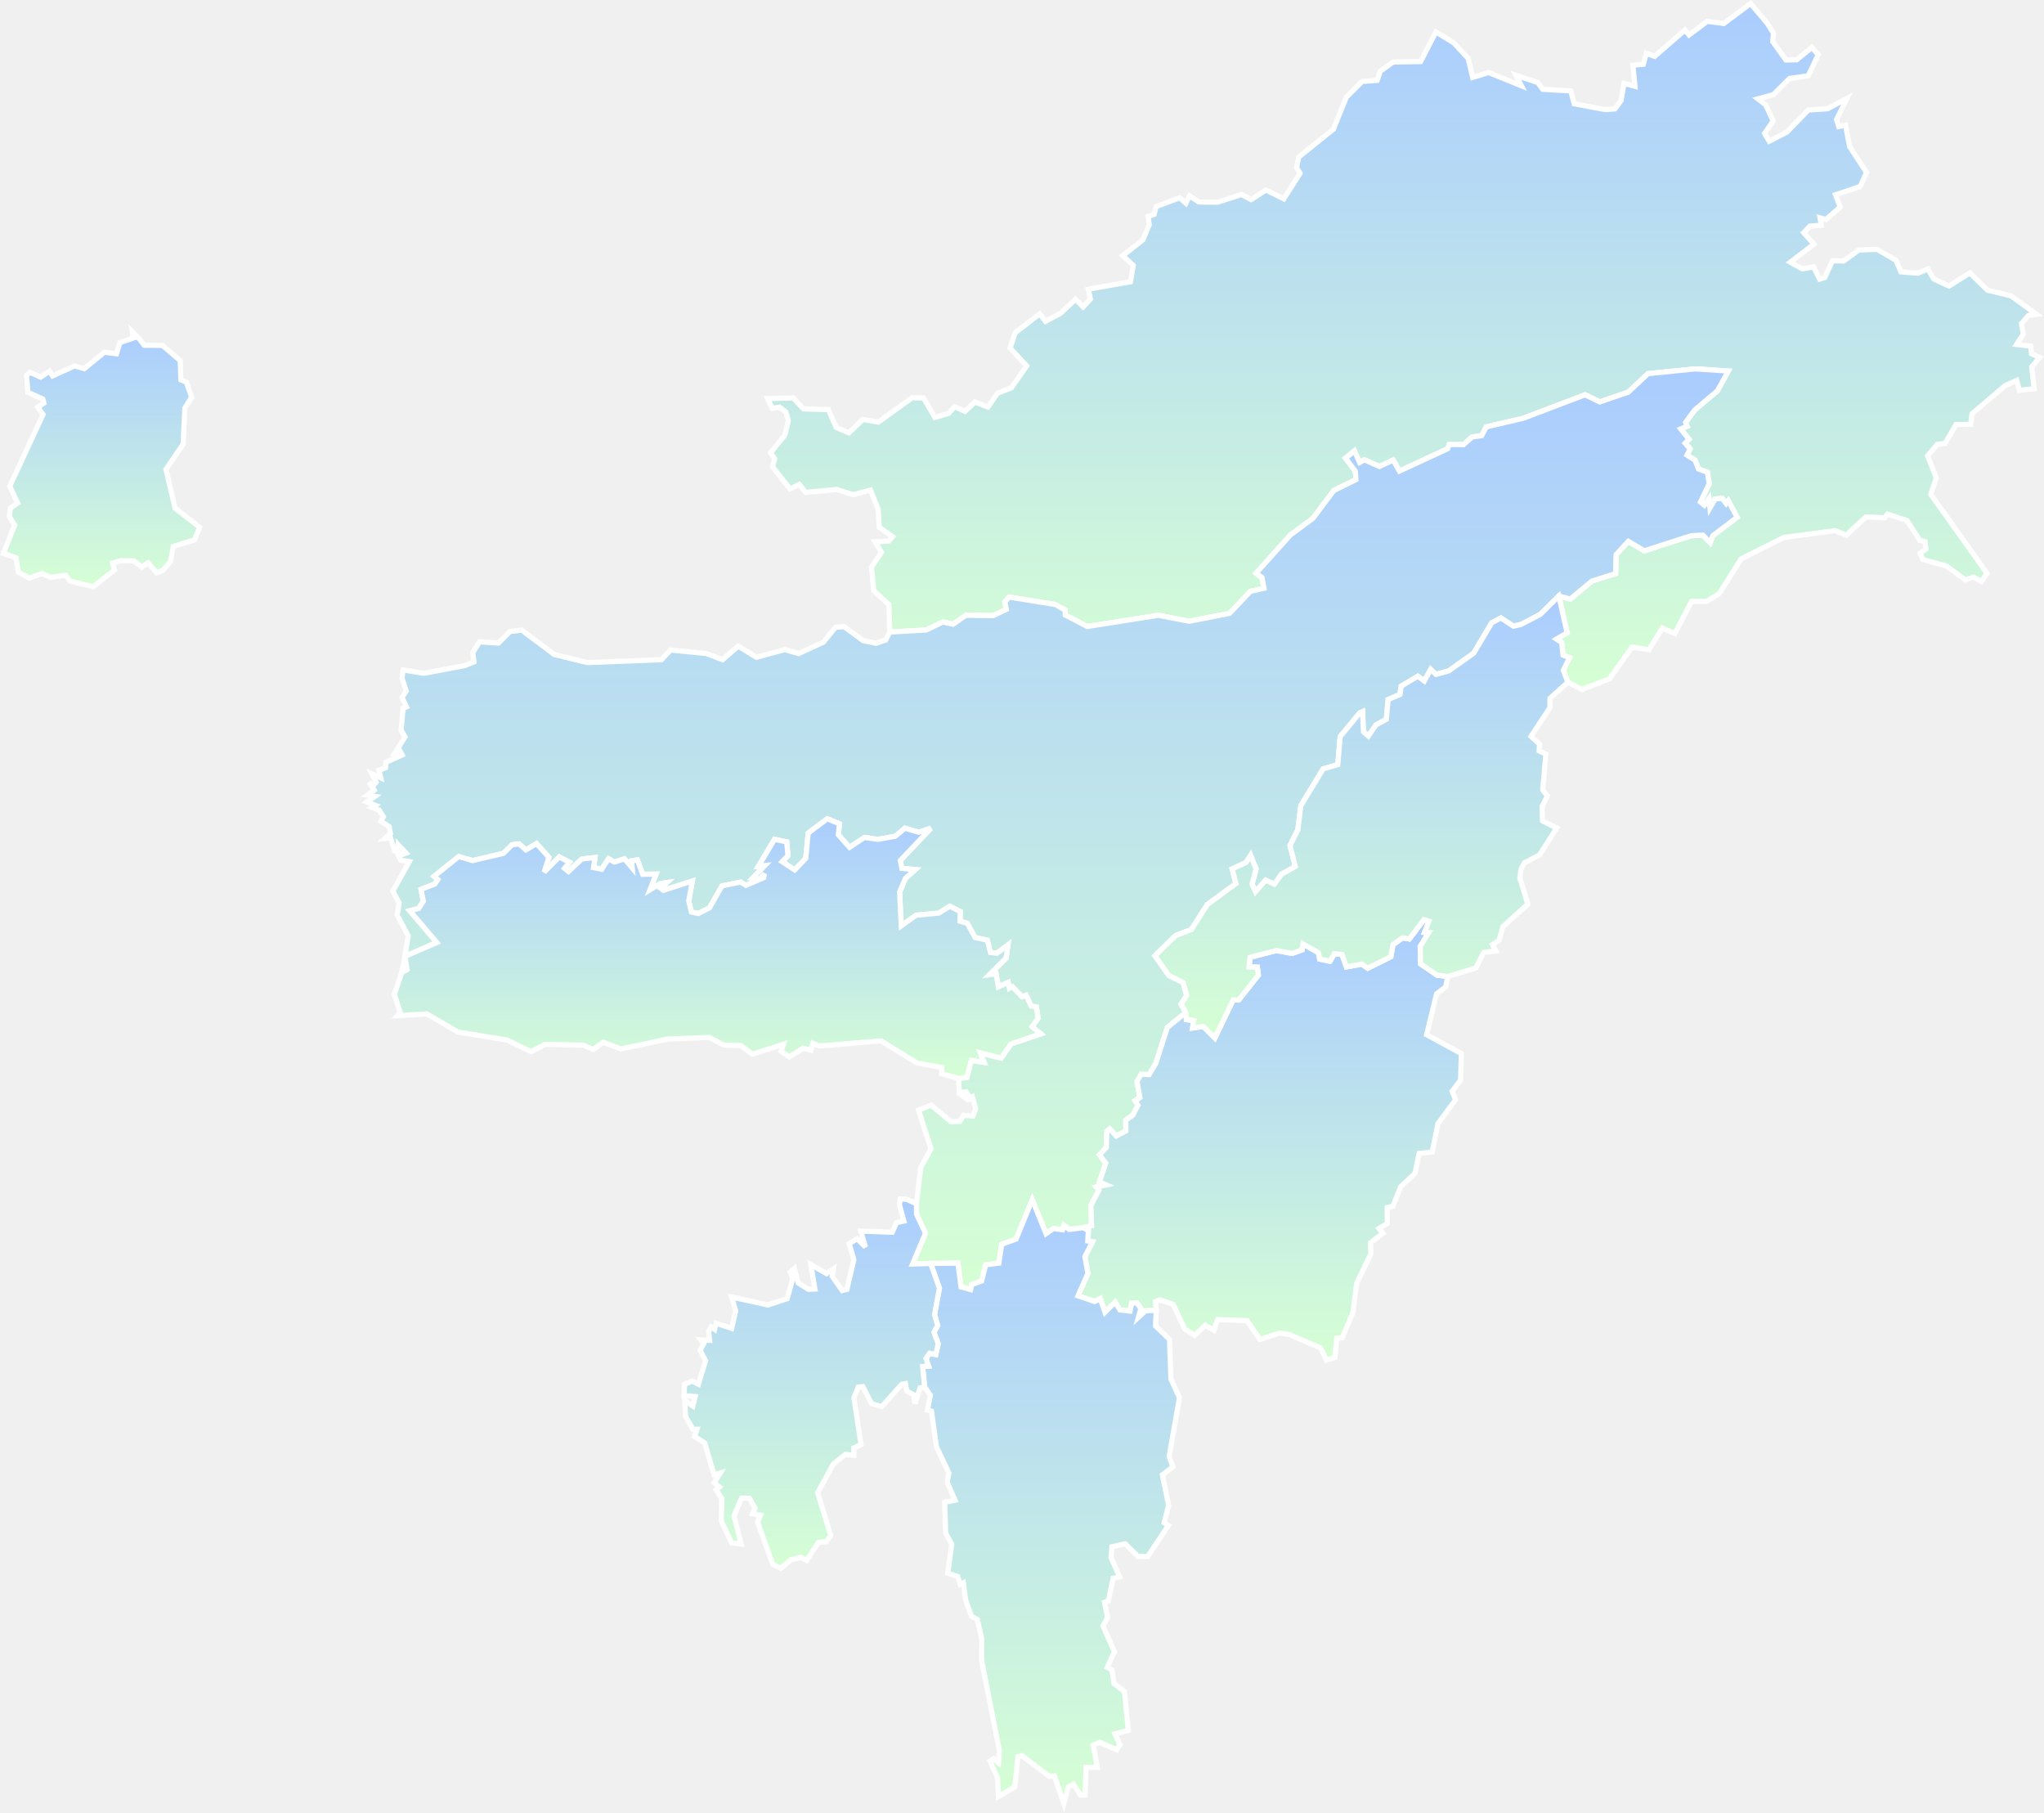
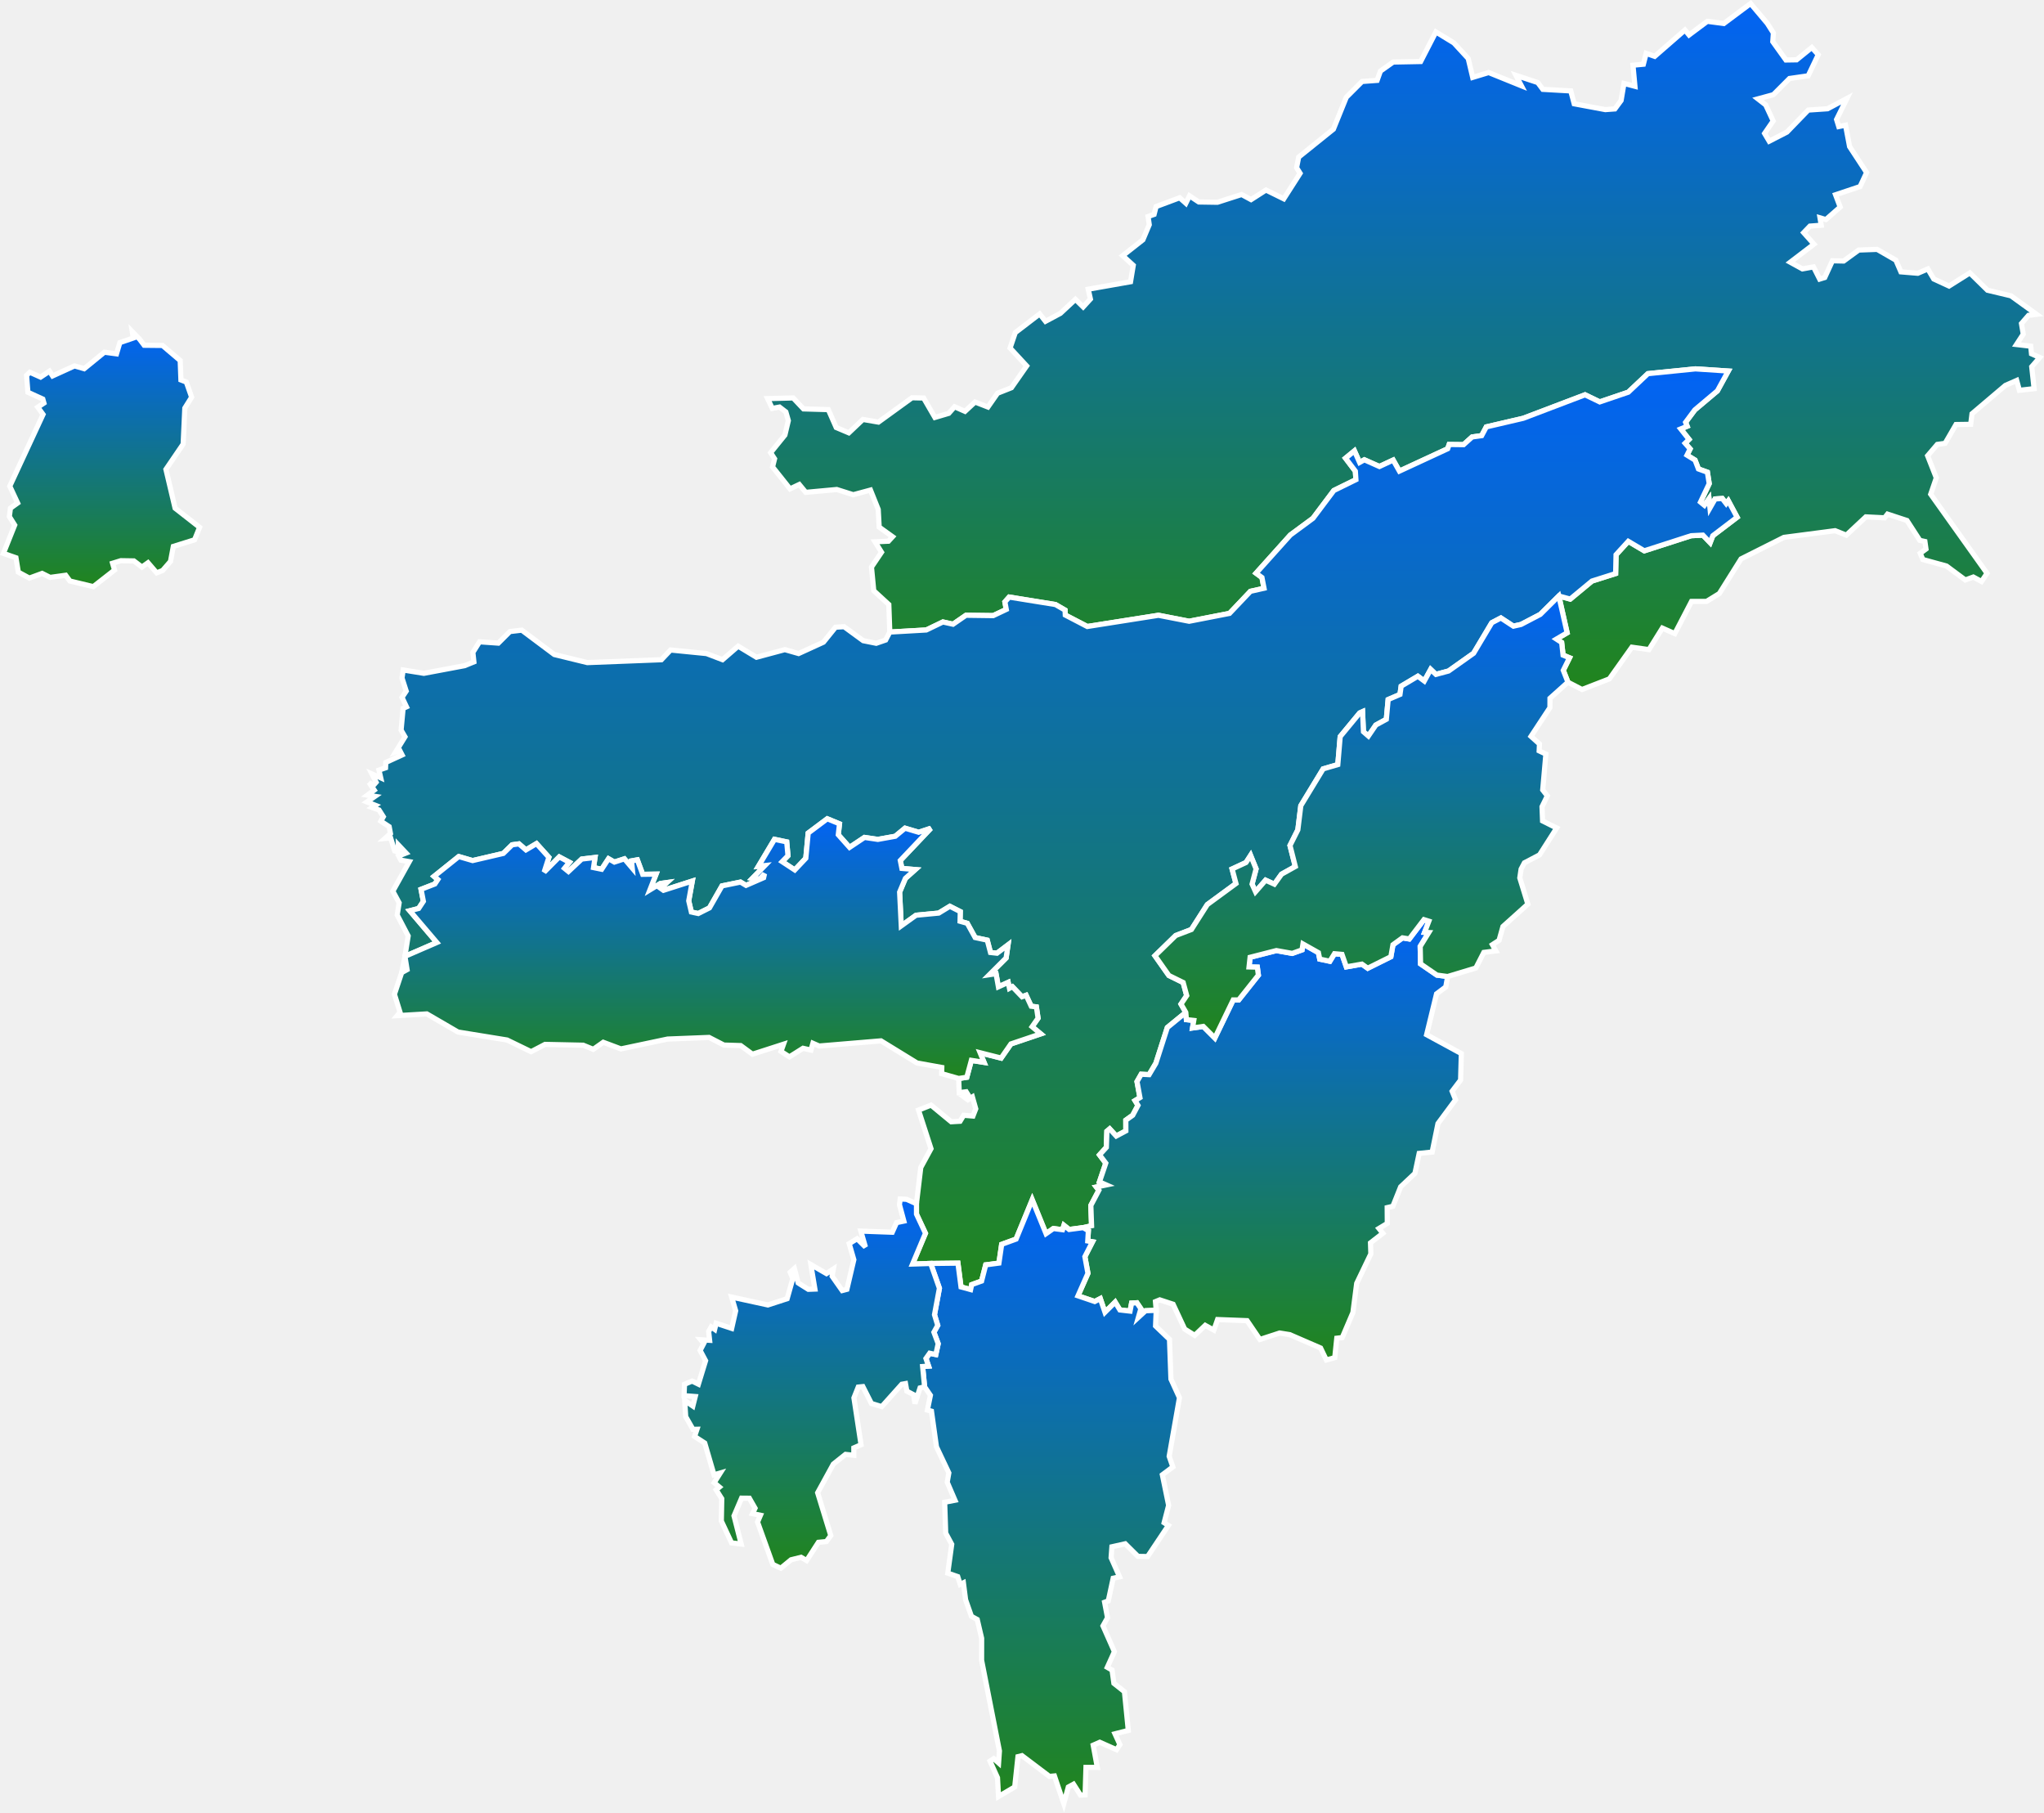
<svg xmlns="http://www.w3.org/2000/svg" xmlns:ns1="http://amcharts.com/ammap" version="1.1" id="svg1" viewBox="0 0 197.475 175.076">
  <defs id="defs1">
    <style type="text/css" id="style1">
      .land {
        /* Use the fill attribute to reference the gradient */
        fill: url(#landGradient);
        fill-opacity: 1;
        stroke: white;
        stroke-opacity: 1;
        stroke-width: 0.5;
        transition: fill 0.3s ease-in-out; /* Add a smooth transition for the hover effect */
      }
      .land:hover {
        fill: #ffff; /* Change the fill color on hover */
        fill-opacity: 1;
        stroke: white;
        stroke-opacity: 1;
        stroke-width: 0.5;
      }
    </style>
    <ns1:ammap projection="mercator" leftLongitude="68.19" topLatitude="37.054" rightLongitude="97.42" bottomLatitude="6.746" />
    <linearGradient id="landGradient" x1="0%" y1="0%" x2="0%" y2="100%">
-       <stop offset="0%" stop-color="#aaccff" stop-opacity="1" />
-       <stop offset="100%" stop-color="#d6ffd4" stop-opacity="1" />
+       <stop offset="0%" stop-color="#0263f5" stop-opacity="1" />
+       <stop offset="100%" stop-color="#21851c" stop-opacity="1" />
    </linearGradient>
  </defs>
  <g id="g1" transform="translate(-414.8528,-290.4187)">
    <path id="IN-AR" title="Arunachal Pradesh" class="land" d="m 585.597,292.679 0.586,0.923 -0.057,0.841 1.267,1.77 1.034,-0.016 1.469,-1.19 0.621,0.696 -0.973,2.039 -1.803,0.259 -1.561,1.563 -1.49,0.405 0.751,0.583 0.722,1.549 -0.829,1.205 0.445,0.751 1.713,-0.878 2.06,-2.129 1.865,-0.127 1.871,-0.993 -1,2.03 0.212,0.683 0.654,-0.134 0.39,2.067 1.644,2.509 -0.628,1.353 -2.37,0.793 0.447,1.187 -1.382,1.211 -0.568,-0.17 0.119,0.718 -1.089,0.082 -0.606,0.63 0.991,1.113 -2.287,1.745 1.174,0.645 1.07,-0.193 0.596,1.178 0.491,-0.153 0.742,-1.616 1.087,0.022 1.452,-1.06 1.779,-0.064 1.81,1.043 0.488,1.129 1.63,0.135 0.971,-0.416 0.571,0.968 1.478,0.681 2.011,-1.265 1.703,1.671 2.264,0.539 2.48,1.791 -0.774,0.095 -0.687,0.791 0.172,1.026 -0.653,1.002 1.376,0.162 0.074,0.735 0.798,0.354 -0.776,0.895 0.229,2.116 -1.421,0.162 -0.261,-0.953 -1.092,0.481 -3.224,2.735 -0.127,1.023 -1.421,0.019 -1.053,1.817 -0.752,0.104 -0.936,1.096 0.839,2.132 -0.541,1.582 5.44,7.636 -0.53,0.795 -0.792,-0.431 -0.775,0.283 -1.819,-1.347 -2.282,-0.628 -0.257,-0.601 0.558,-0.413 -0.103,-0.728 -0.489,-0.107 -1.243,-1.92 -1.88,-0.616 -0.282,0.356 -1.812,-0.09 -1.888,1.767 -1.08,-0.433 -4.949,0.647 -4.142,2.08 -2.098,3.346 -1.236,0.76 -1.45,10e-4 -1.615,3.106 -1.202,-0.53 -1.294,2.077 -1.649,-0.233 -2.175,3.059 -2.644,1.026 -1.359,-0.706 v 0 l -0.449,-1.143 0.601,-1.213 -0.623,-0.257 -0.136,-1.221 -0.505,-0.33 1.033,-0.607 -0.803,-3.554 v 0 l 1.104,0.297 2.101,-1.742 2.285,-0.723 0.041,-1.82 1.182,-1.293 1.547,0.916 4.526,-1.457 1.134,-0.058 0.701,0.73 0.261,-0.675 2.344,-1.782 -0.85,-1.586 -0.204,0.267 -0.38,-0.491 -0.692,0.044 -0.498,0.871 -0.092,-0.892 -0.445,0.632 -0.377,-0.309 0.842,-1.781 -0.173,-1.105 -0.868,-0.314 -0.328,-0.855 -0.776,-0.48 0.3,-0.601 -0.482,-0.549 0.377,-0.37 -0.801,-1.012 0.62,-0.257 -0.153,-0.381 0.893,-1.201 2.18,-1.837 1.05,-1.915 -3.173,-0.209 -4.587,0.462 -1.901,1.791 -2.755,0.937 -1.42,-0.686 -5.971,2.269 -3.568,0.83 -0.449,0.846 -0.922,0.128 -0.825,0.742 -1.393,-0.015 -0.144,0.413 -4.663,2.159 -0.602,-1.066 -1.329,0.619 -1.455,-0.647 -0.46,0.257 -0.498,-1.118 -0.86,0.707 0.949,1.255 0.054,0.818 -2.132,1.045 -2.016,2.686 -2.185,1.613 -3.313,3.69 0.569,0.417 0.2,1.037 -1.31,0.297 -2.023,2.132 -3.903,0.76 -2.96,-0.577 -6.879,1.084 -2.126,-1.107 -0.023,-0.477 -0.926,-0.538 -4.469,-0.721 -0.416,0.467 0.133,0.726 -1.26,0.598 -2.63,-0.033 -1.253,0.865 -0.977,-0.217 -1.605,0.773 -3.528,0.201 v 0 l -0.095,-2.66 -1.456,-1.335 -0.218,-2.281 0.97,-1.435 -0.63,-1.008 1.299,-0.058 0.397,-0.432 -1.294,-0.929 -0.091,-1.709 -0.748,-1.868 -1.661,0.449 -1.599,-0.504 -2.993,0.275 -0.627,-0.76 -0.893,0.423 -1.688,-2.121 0.196,-0.782 -0.385,-0.59 1.382,-1.706 0.332,-1.393 -0.24,-0.839 -0.614,-0.471 -0.698,0.13 -0.451,-0.947 2.47,-0.064 0.997,1.059 2.4,0.069 0.761,1.728 1.218,0.514 1.363,-1.292 1.498,0.256 3.244,-2.351 1.123,0.025 1.088,1.876 1.336,-0.395 0.566,-0.637 1.006,0.443 0.972,-0.9 1.243,0.482 0.928,-1.331 1.343,-0.532 1.471,-2.105 -1.602,-1.731 0.503,-1.487 2.358,-1.806 0.561,0.714 1.441,-0.77 1.45,-1.352 0.75,0.733 0.699,-0.764 -0.212,-0.948 4.089,-0.722 0.263,-1.585 -1.023,-0.93 1.953,-1.536 0.614,-1.456 -0.113,-0.79 0.582,-0.208 0.193,-0.756 2.276,-0.851 0.598,0.532 0.354,-0.72 0.895,0.596 1.805,0.027 2.334,-0.749 0.913,0.493 1.441,-0.924 1.719,0.846 1.576,-2.464 -0.338,-0.541 0.202,-1.023 3.354,-2.698 1.247,-3.08 1.528,-1.527 1.448,-0.106 0.322,-0.897 1.233,-0.874 2.652,-0.05 1.472,-2.858 1.735,1.058 1.388,1.509 0.432,1.825 1.545,-0.469 3.161,1.28 -0.529,-1.011 2.111,0.697 0.489,0.656 2.7,0.153 0.33,1.244 3.007,0.561 0.925,-0.068 0.6,-0.814 0.279,-1.649 1.057,0.278 -0.191,-2.036 1.007,-0.095 0.271,-1.047 0.823,0.287 2.922,-2.545 0.394,0.479 1.766,-1.317 1.597,0.21 2.584,-1.929 z" />
    <path id="IN-AS" title="Assam" class="land" d="m 453.975,382.794 0.206,1.282 -0.521,0.291 v 0 z m 46.843,-31.323 3.527,-0.202 1.605,-0.773 0.977,0.217 1.253,-0.865 2.63,0.034 1.261,-0.598 -0.133,-0.726 0.415,-0.467 4.47,0.721 0.926,0.538 0.023,0.477 2.126,1.107 6.879,-1.084 2.96,0.577 3.902,-0.76 2.023,-2.132 1.31,-0.297 -0.199,-1.037 -0.569,-0.417 3.313,-3.69 2.186,-1.612 2.016,-2.686 2.132,-1.046 -0.054,-0.818 -0.949,-1.255 0.86,-0.707 0.498,1.118 0.46,-0.257 1.455,0.647 1.329,-0.619 0.602,1.066 4.663,-2.159 0.145,-0.414 1.393,0.016 0.825,-0.742 0.922,-0.128 0.449,-0.845 3.567,-0.831 5.972,-2.269 1.42,0.686 2.755,-0.937 1.9,-1.791 4.588,-0.462 3.173,0.209 -1.05,1.915 -2.181,1.837 -0.893,1.202 0.152,0.38 -0.619,0.257 0.801,1.012 -0.377,0.37 0.481,0.549 -0.3,0.602 0.776,0.479 0.328,0.855 0.867,0.314 0.174,1.105 -0.843,1.78 0.377,0.309 0.445,-0.632 0.092,0.892 0.498,-0.871 0.692,-0.044 0.38,0.491 0.204,-0.267 0.85,1.586 -2.344,1.782 -0.261,0.676 -0.701,-0.73 -1.134,0.058 -4.526,1.458 -1.547,-0.916 -1.182,1.293 -0.041,1.82 -2.285,0.723 -2.102,1.742 -1.104,-0.297 v 0 l -1.789,1.777 -1.856,0.97 -0.747,0.167 -1.204,-0.791 -0.878,0.459 -1.759,2.95 -2.42,1.713 -1.22,0.326 -0.506,-0.481 -0.617,1.125 -0.62,-0.463 -1.614,0.958 -0.114,0.801 -1.143,0.492 -0.177,1.91 -1.012,0.551 -0.725,1.063 -0.474,-0.415 -0.086,-1.94 -0.273,0.123 -1.888,2.288 -0.23,2.703 -1.413,0.414 -2.16,3.555 -0.287,2.333 -0.759,1.513 0.514,2.03 -1.33,0.741 -0.694,0.966 -0.846,-0.387 -0.974,1.117 -0.334,-0.739 0.388,-1.467 -0.53,-1.304 -0.443,0.687 -1.344,0.624 0.373,1.407 -2.768,2.031 -1.536,2.409 -1.515,0.579 -2.005,1.954 1.343,1.907 1.381,0.679 0.342,1.263 -0.551,0.822 0.463,0.804 v 0 l -1.785,1.459 -1.108,3.452 -0.652,1.1 -0.763,-0.039 -0.405,0.709 0.284,1.549 -0.47,0.287 0.278,0.459 -0.506,0.953 -0.668,0.478 0.004,1.037 -0.93,0.493 -0.634,-0.689 -0.27,0.231 -0.054,1.556 -0.656,0.723 0.604,0.802 -0.613,1.813 0.661,0.29 -0.961,0.2 0.242,0.314 -0.772,1.467 0.071,1.963 -0.81,0.181 v 0 l -1.356,0.177 -0.506,-0.397 -0.133,0.422 -0.886,-0.115 -0.71,0.497 -1.334,-3.272 -1.561,3.797 -1.391,0.506 -0.266,1.812 -1.275,0.17 -0.4,1.563 -0.956,0.347 -0.104,0.476 -0.927,-0.252 -0.298,-2.299 -2.632,0.031 v 0 l -1.754,0.056 1.249,-2.971 -0.867,-1.853 -0.002,-1 v 0 l 0.417,-3.502 0.991,-1.82 -1.209,-3.73 1.212,-0.479 1.948,1.608 0.855,-0.05 0.353,-0.577 0.893,0.074 0.271,-0.696 -0.323,-1.147 -0.432,0.273 -0.348,-0.252 0.453,-0.084 -0.275,-0.438 -0.672,0.082 -0.054,-1.361 v 0 l 0.782,-0.122 0.44,-1.63 1.228,0.194 -0.383,-0.929 2.03,0.513 0.947,-1.365 2.879,-0.973 -0.832,-0.69 0.576,-0.825 -0.163,-1.09 -0.499,-0.063 -0.492,-1.06 -0.396,0.145 -0.929,-0.971 -0.286,0.156 -0.122,-0.576 -0.945,0.433 -0.229,-1.271 -0.643,0.097 1.617,-1.614 0.184,-1.264 -1.065,0.803 -0.629,-0.07 -0.312,-1.19 -1.171,-0.252 -0.759,-1.375 -0.697,-0.197 0.021,-0.935 -1.007,-0.511 -1.078,0.655 -2.189,0.208 -1.429,1.024 -0.159,-3.256 0.56,-1.329 0.955,-0.853 -1.294,-0.11 -0.153,-0.764 2.951,-3.112 -1.176,0.384 -1.316,-0.393 -0.945,0.779 -1.681,0.303 -1.293,-0.19 -1.443,0.962 -1.088,-1.22 0.118,-1.056 -1.183,-0.487 -1.843,1.38 -0.231,2.436 -1.065,1.127 -1.218,-0.799 0.562,-0.577 -0.122,-1.333 -1.179,-0.248 -1.553,2.603 0.622,-0.068 -1.185,1.214 0.691,0.087 0.459,-0.514 -0.09,0.388 -1.696,0.737 -0.534,-0.317 -1.786,0.368 -1.213,2.125 -1.083,0.543 -0.668,-0.142 -0.253,-1.081 0.347,-1.913 -2.788,0.894 -0.28,-0.197 0.6,-0.549 -0.616,0.088 -1.012,0.614 0.596,-1.522 -1.293,0.02 -0.518,-1.398 -0.562,0.102 0.067,0.691 -0.756,-0.89 -0.968,0.314 -0.563,-0.323 -0.666,1.016 -0.785,-0.16 0.144,-0.975 -1.284,0.151 -1.282,1.202 -0.383,-0.31 0.471,-0.583 -0.975,-0.518 -1.463,1.471 0.458,-1.431 -1.196,-1.325 -1.019,0.607 -0.673,-0.582 -0.66,0.089 -0.851,0.833 -2.969,0.693 -1.337,-0.389 -2.385,1.912 0.36,0.304 -0.285,0.433 -1.334,0.517 0.223,1.157 -0.455,0.691 -0.855,0.221 2.61,3.068 -3.081,1.338 v 0 l 0.316,-1.976 -1.059,-2.024 0.187,-1.174 -0.608,-1.126 1.588,-2.853 -0.814,-0.144 -0.209,-0.405 0.71,-0.282 -0.75,-0.795 0.004,0.682 -0.352,-0.09 -0.396,-1.262 -0.547,0.057 0.534,-0.48 -0.124,-0.661 -0.805,-0.531 0.242,-0.427 -0.414,-0.653 -0.673,-0.242 v 0 l 0.322,-0.208 -0.823,-0.327 0.778,-0.539 -0.728,-0.115 0.659,-0.487 -0.501,-0.735 0.427,0.267 0.257,-0.294 -0.411,-0.804 0.854,0.38 -0.17,-0.747 0.635,-0.219 0.024,-0.52 1.576,-0.725 -0.219,-0.425 -0.409,0.146 0.907,-1.474 -0.376,-0.649 0.195,-2.097 0.325,-0.148 -0.429,-0.912 0.404,-0.608 -0.406,-1.265 v 0 l 0.113,-0.774 1.997,0.322 3.941,-0.74 0.893,-0.366 -0.098,-0.913 0.645,-1.026 1.814,0.128 1.121,-1.118 1.144,-0.135 3.145,2.354 3.189,0.78 7.153,-0.277 0.893,-0.94 3.469,0.345 1.549,0.591 1.508,-1.304 1.768,1.068 2.742,-0.736 1.329,0.378 2.4,-1.096 1.169,-1.447 0.826,-0.049 1.849,1.351 1.255,0.25 0.909,-0.314 z" />
    <path id="IN-ML" title="Meghalaya" class="land" d="m 453.975,382.794 3.081,-1.337 -2.611,-3.068 0.856,-0.221 0.455,-0.691 -0.223,-1.157 1.334,-0.517 0.285,-0.433 -0.36,-0.304 2.385,-1.912 1.337,0.389 2.968,-0.692 0.851,-0.833 0.66,-0.089 0.673,0.582 1.019,-0.607 1.196,1.325 -0.458,1.431 1.463,-1.472 0.974,0.518 -0.47,0.583 0.382,0.309 1.283,-1.202 1.284,-0.15 -0.144,0.975 0.785,0.16 0.666,-1.016 0.564,0.323 0.968,-0.313 0.756,0.89 -0.068,-0.692 0.562,-0.102 0.517,1.399 1.293,-0.02 -0.595,1.522 1.011,-0.615 0.617,-0.088 -0.6,0.549 0.28,0.197 2.788,-0.894 -0.346,1.913 0.253,1.08 0.667,0.142 1.083,-0.543 1.213,-2.125 1.787,-0.368 0.534,0.317 1.696,-0.737 0.09,-0.388 -0.459,0.514 -0.692,-0.088 1.185,-1.214 -0.622,0.068 1.553,-2.602 1.178,0.248 0.122,1.333 -0.561,0.577 1.218,0.8 1.065,-1.127 0.232,-2.436 1.842,-1.38 1.183,0.487 -0.118,1.056 1.088,1.22 1.443,-0.962 1.293,0.191 1.681,-0.303 0.945,-0.779 1.316,0.393 1.176,-0.385 -2.951,3.113 0.153,0.764 1.294,0.11 -0.955,0.853 -0.559,1.328 0.159,3.257 1.429,-1.025 2.189,-0.208 1.078,-0.656 1.007,0.512 -0.022,0.934 0.698,0.198 0.759,1.375 1.17,0.252 0.312,1.19 0.629,0.071 1.065,-0.803 -0.183,1.263 -1.618,1.614 0.643,-0.097 0.23,1.271 0.945,-0.433 0.122,0.576 0.286,-0.156 0.929,0.971 0.396,-0.145 0.492,1.06 0.499,0.063 0.164,1.09 -0.577,0.825 0.832,0.691 -2.878,0.972 -0.948,1.366 -2.03,-0.514 0.383,0.93 -1.228,-0.195 -0.44,1.631 -0.782,0.121 v 0 l -1.648,-0.467 0.014,-0.599 -2.393,-0.431 -3.482,-2.138 -5.973,0.499 -0.607,-0.266 -0.186,0.658 -0.767,-0.174 -1.315,0.829 -0.815,-0.53 0.247,-0.693 -3,0.967 -1.136,-0.833 -1.622,-0.05 -1.435,-0.738 -4.004,0.157 -4.512,0.952 -1.707,-0.64 -0.966,0.679 -0.973,-0.397 -3.686,-0.078 -1.347,0.703 -2.321,-1.127 -4.738,-0.769 -3.013,-1.752 -2.867,0.169 0.275,-0.335 -0.539,-1.73 0.7,-2.091 v 0 l 0.521,-0.29 z" />
    <path id="IN-MN" title="Manipur" class="land" d="m 529.416,388.21 0.058,0.697 0.713,0.079 -0.12,0.724 1.038,-0.147 1.116,1.116 1.775,-3.674 h 0.528 l 1.904,-2.397 -0.103,-0.771 -0.801,-0.02 0.102,-0.931 2.539,-0.65 1.534,0.273 0.947,-0.34 0.088,-0.572 1.493,0.84 0.128,0.623 0.976,0.208 0.448,-0.728 0.728,0.065 0.418,1.204 1.505,-0.264 0.56,0.397 2.236,-1.111 0.204,-1.156 0.92,-0.667 0.656,0.107 1.416,-1.863 0.474,0.147 -0.41,1.076 0.401,0.02 -0.826,1.339 0.035,1.687 1.582,1.085 1.034,0.137 v 0 l -0.18,1.004 -0.891,0.666 -0.96,3.95 3.355,1.822 -0.072,2.559 -0.818,1.079 0.333,0.822 -1.7,2.297 -0.564,2.758 -1.254,0.128 -0.408,1.927 -1.382,1.302 -0.751,1.881 -0.548,0.126 0.011,1.525 -0.808,0.491 0.377,0.463 -1.193,0.925 0.034,1.061 -1.367,2.848 -0.364,2.816 -1.033,2.426 -0.527,0.061 -0.195,1.874 -0.813,0.228 -0.556,-1.157 -2.978,-1.29 -0.98,-0.157 -1.906,0.621 -1.235,-1.814 -2.854,-0.108 -0.358,1.018 -0.836,-0.457 -1.015,0.966 -0.968,-0.609 -1.119,-2.399 -1.289,-0.421 -0.415,0.171 0.071,0.838 v 0 l -1.03,0.042 -0.689,0.633 0.237,-0.831 -0.388,-0.572 -0.507,0.03 -0.149,0.775 -0.981,-0.113 -0.459,-0.755 -0.984,0.981 -0.449,-1.32 -0.54,0.28 -1.618,-0.551 0.961,-2.172 -0.295,-1.608 0.736,-1.437 -0.457,-0.078 0.059,-0.998 -0.499,-0.292 v 0 l 0.809,-0.181 -0.071,-1.963 0.773,-1.466 -0.243,-0.315 0.961,-0.2 -0.661,-0.29 0.614,-1.812 -0.604,-0.802 0.656,-0.723 0.054,-1.556 0.27,-0.231 0.633,0.689 0.93,-0.493 -0.004,-1.037 0.668,-0.477 0.506,-0.953 -0.278,-0.46 0.469,-0.287 -0.284,-1.549 0.405,-0.709 0.763,0.038 0.652,-1.1 1.109,-3.452 z" />
    <path id="IN-MZ" title="Mizoram" class="land" d="m 504.77,412.459 2.631,-0.031 0.298,2.299 0.927,0.252 0.104,-0.476 0.957,-0.347 0.4,-1.563 1.275,-0.17 0.266,-1.812 1.391,-0.506 1.56,-3.796 1.334,3.272 0.71,-0.497 0.886,0.115 0.133,-0.422 0.505,0.398 1.357,-0.177 v 0 l 0.499,0.292 -0.059,0.998 0.457,0.078 -0.736,1.437 0.295,1.608 -0.961,2.172 1.618,0.551 0.54,-0.28 0.449,1.32 0.984,-0.981 0.459,0.755 0.981,0.113 0.149,-0.775 0.507,-0.03 0.388,0.572 -0.237,0.831 0.689,-0.633 1.03,-0.042 v 0 l -0.062,1.515 1.346,1.29 0.139,3.839 0.824,1.801 -0.994,5.657 0.355,1.027 -1.013,0.76 0.606,2.951 -0.435,1.675 0.412,0.265 -2.008,3.004 -0.932,-0.014 -1.23,-1.218 -1.288,0.289 -0.078,1.057 0.82,1.846 -0.62,0.134 -0.472,2.189 -0.355,0.133 0.282,1.494 -0.439,0.787 1.102,2.491 -0.684,1.513 0.46,0.266 0.176,1.278 1.02,0.809 0.371,3.741 -1.286,0.327 0.476,1.045 -0.322,0.491 -1.622,-0.718 -0.635,0.281 0.396,2.148 -1.095,-0.003 -0.084,2.655 -0.445,0.023 -0.674,-1.055 -0.505,0.278 -0.435,1.601 -0.903,-2.675 -0.484,0.044 -2.653,-2.004 -0.388,0.096 -0.314,2.929 -1.564,0.922 -0.098,-1.813 -0.723,-1.606 0.36,-0.237 0.468,0.412 0.081,-1.16 -1.724,-8.765 0.005,-2.114 -0.425,-1.815 -0.561,-0.308 -0.564,-1.601 -0.212,-1.636 -0.307,0.15 -0.24,-0.75 -0.963,-0.333 0.382,-2.788 -0.583,-1.081 -0.099,-2.98 0.995,-0.193 -0.749,-1.741 0.157,-0.898 -1.196,-2.524 -0.482,-3.439 -0.392,-0.109 0.289,-1.424 -0.56,-0.817 v 0 l -0.191,-1.964 0.573,-0.041 -0.251,-0.734 0.36,-0.51 0.591,0.128 0.229,-1.047 -0.412,-1.11 0.368,-0.662 -0.312,-1.028 0.475,-2.556 z" />
    <path id="IN-NL" title="Nagaland" class="land" d="m 565.453,347.987 0.803,3.554 -1.033,0.607 0.505,0.33 0.136,1.221 0.623,0.257 -0.601,1.213 0.449,1.143 v 0 l -1.736,1.556 -0.004,0.901 -1.828,2.775 0.816,0.734 -0.029,0.668 0.648,0.312 -0.304,3.464 0.446,0.568 -0.513,1.051 0.053,1.373 1.364,0.682 -1.659,2.599 -1.46,0.766 -0.319,0.603 -0.126,0.856 0.777,2.53 -2.407,2.163 -0.375,1.337 -0.643,0.416 0.335,0.6 -1.163,0.149 -0.772,1.506 -2.724,0.822 v 0 l -1.034,-0.137 -1.582,-1.085 -0.035,-1.687 0.826,-1.339 -0.401,-0.02 0.41,-1.076 -0.474,-0.147 -1.416,1.863 -0.656,-0.107 -0.92,0.667 -0.204,1.156 -2.236,1.111 -0.56,-0.397 -1.505,0.264 -0.418,-1.204 -0.728,-0.065 -0.448,0.728 -0.976,-0.208 -0.128,-0.623 -1.493,-0.84 -0.088,0.572 -0.947,0.34 -1.534,-0.273 -2.539,0.65 -0.102,0.931 0.801,0.02 0.103,0.771 -1.904,2.397 h -0.528 l -1.775,3.674 -1.116,-1.116 -1.038,0.147 0.12,-0.724 -0.713,-0.079 -0.058,-0.697 v 0 l -0.463,-0.804 0.551,-0.822 -0.342,-1.263 -1.381,-0.679 -1.343,-1.907 2.005,-1.954 1.515,-0.579 1.536,-2.41 2.768,-2.031 -0.373,-1.407 1.343,-0.624 0.444,-0.686 0.53,1.304 -0.388,1.467 0.334,0.739 0.974,-1.116 0.846,0.386 0.694,-0.966 1.33,-0.741 -0.514,-2.03 0.759,-1.513 0.287,-2.333 2.16,-3.555 1.414,-0.415 0.23,-2.703 1.888,-2.287 0.273,-0.123 0.086,1.94 0.474,0.414 0.724,-1.063 1.012,-0.551 0.177,-1.91 1.142,-0.491 0.115,-0.801 1.614,-0.958 0.62,0.464 0.617,-1.125 0.506,0.482 1.22,-0.326 2.42,-1.713 1.759,-2.951 0.877,-0.459 1.205,0.791 0.747,-0.167 1.856,-0.97 z" />
    <path id="IN-SK" title="Sikkim" class="land" d="m 428.334,323.177 0.449,0.591 1.766,0.018 1.713,1.457 0.07,1.876 0.523,0.201 0.512,1.464 -0.658,1.055 -0.16,3.473 -1.665,2.443 0.885,3.75 2.366,1.849 -0.486,1.204 -2.052,0.641 -0.271,1.446 -0.764,0.88 v 0 l -0.569,0.227 -0.84,-0.976 -0.585,0.417 -0.783,-0.595 -1.257,-0.021 -0.8,0.247 0.192,0.656 -2.051,1.603 -2.264,-0.544 -0.405,-0.555 -1.506,0.207 -0.772,-0.385 -1.235,0.452 -1.064,-0.576 -0.228,-1.389 -1.213,-0.421 v 0 l 1.092,-2.735 -0.517,-0.824 0.104,-0.809 0.695,-0.497 -0.759,-1.628 3.215,-6.928 -0.507,-0.699 0.591,-0.402 -0.106,-0.382 -1.443,-0.66 -0.127,-1.635 0.317,-0.297 1.038,0.467 0.86,-0.572 0.298,0.458 2.12,-0.966 0.933,0.269 1.953,-1.592 1.169,0.158 0.325,-1.084 1.298,-0.445 -0.097,-0.612 z" />
    <path id="IN-TR" title="Tripura" class="land" d="m 502.437,406.262 0.959,0.429 v 0 l 10e-4,1 0.868,1.853 -1.249,2.971 1.754,-0.056 v 0 l 0.841,2.395 -0.475,2.556 0.312,1.028 -0.368,0.662 0.412,1.11 -0.229,1.047 -0.591,-0.128 -0.36,0.51 0.251,0.734 -0.573,0.041 0.191,1.964 v 0 l -0.441,0.102 -0.49,1.519 -0.133,-0.86 -0.652,-0.349 -0.13,-0.727 -0.36,0.064 -1.936,2.16 -0.995,-0.303 -0.827,-1.631 -0.449,0.046 -0.415,1.043 0.687,4.529 -0.697,0.302 -0.001,0.715 -0.802,-0.087 -1.176,0.935 -1.517,2.769 1.268,4.136 -0.425,0.579 -0.768,0.073 -1.139,1.761 -0.538,-0.314 -0.967,0.241 -0.99,0.813 -0.776,-0.369 -1.471,-4.089 0.281,-0.656 -0.767,-0.154 0.245,-0.529 -0.55,-0.962 -0.754,-0.007 -0.729,1.711 0.693,2.721 -0.928,-0.109 -0.99,-2.119 0.041,-2.153 -0.542,-0.857 0.317,-0.263 -0.508,-0.426 0.593,-0.938 -0.606,0.178 -0.898,-3.067 -0.982,-0.637 0.233,-0.695 -0.388,0.008 -0.704,-1.231 -0.096,-1.554 0.788,0.537 0.233,-0.922 -1.084,-0.083 0.045,-1.097 0.736,-0.315 0.608,0.3 0.692,-2.264 -0.526,-0.992 0.355,-0.685 -0.298,-0.349 0.859,0.054 -0.093,-0.851 0.248,-0.443 0.334,0.236 0.142,-0.589 1.502,0.495 0.384,-1.698 -0.387,-1.326 3.5,0.761 1.86,-0.604 0.547,-1.938 -0.254,-0.611 0.408,-0.367 0.364,1.394 0.98,0.615 0.637,-0.023 -0.392,-2.368 1.509,0.873 0.668,-0.443 -0.12,0.698 0.974,1.384 0.453,-0.119 0.67,-2.859 -0.449,-1.557 0.768,-0.469 0.801,0.799 -0.446,-1.539 3.038,0.11 0.417,-0.928 0.704,-0.148 -0.426,-1.587 0.072,-0.548 z" />
  </g>
</svg>
